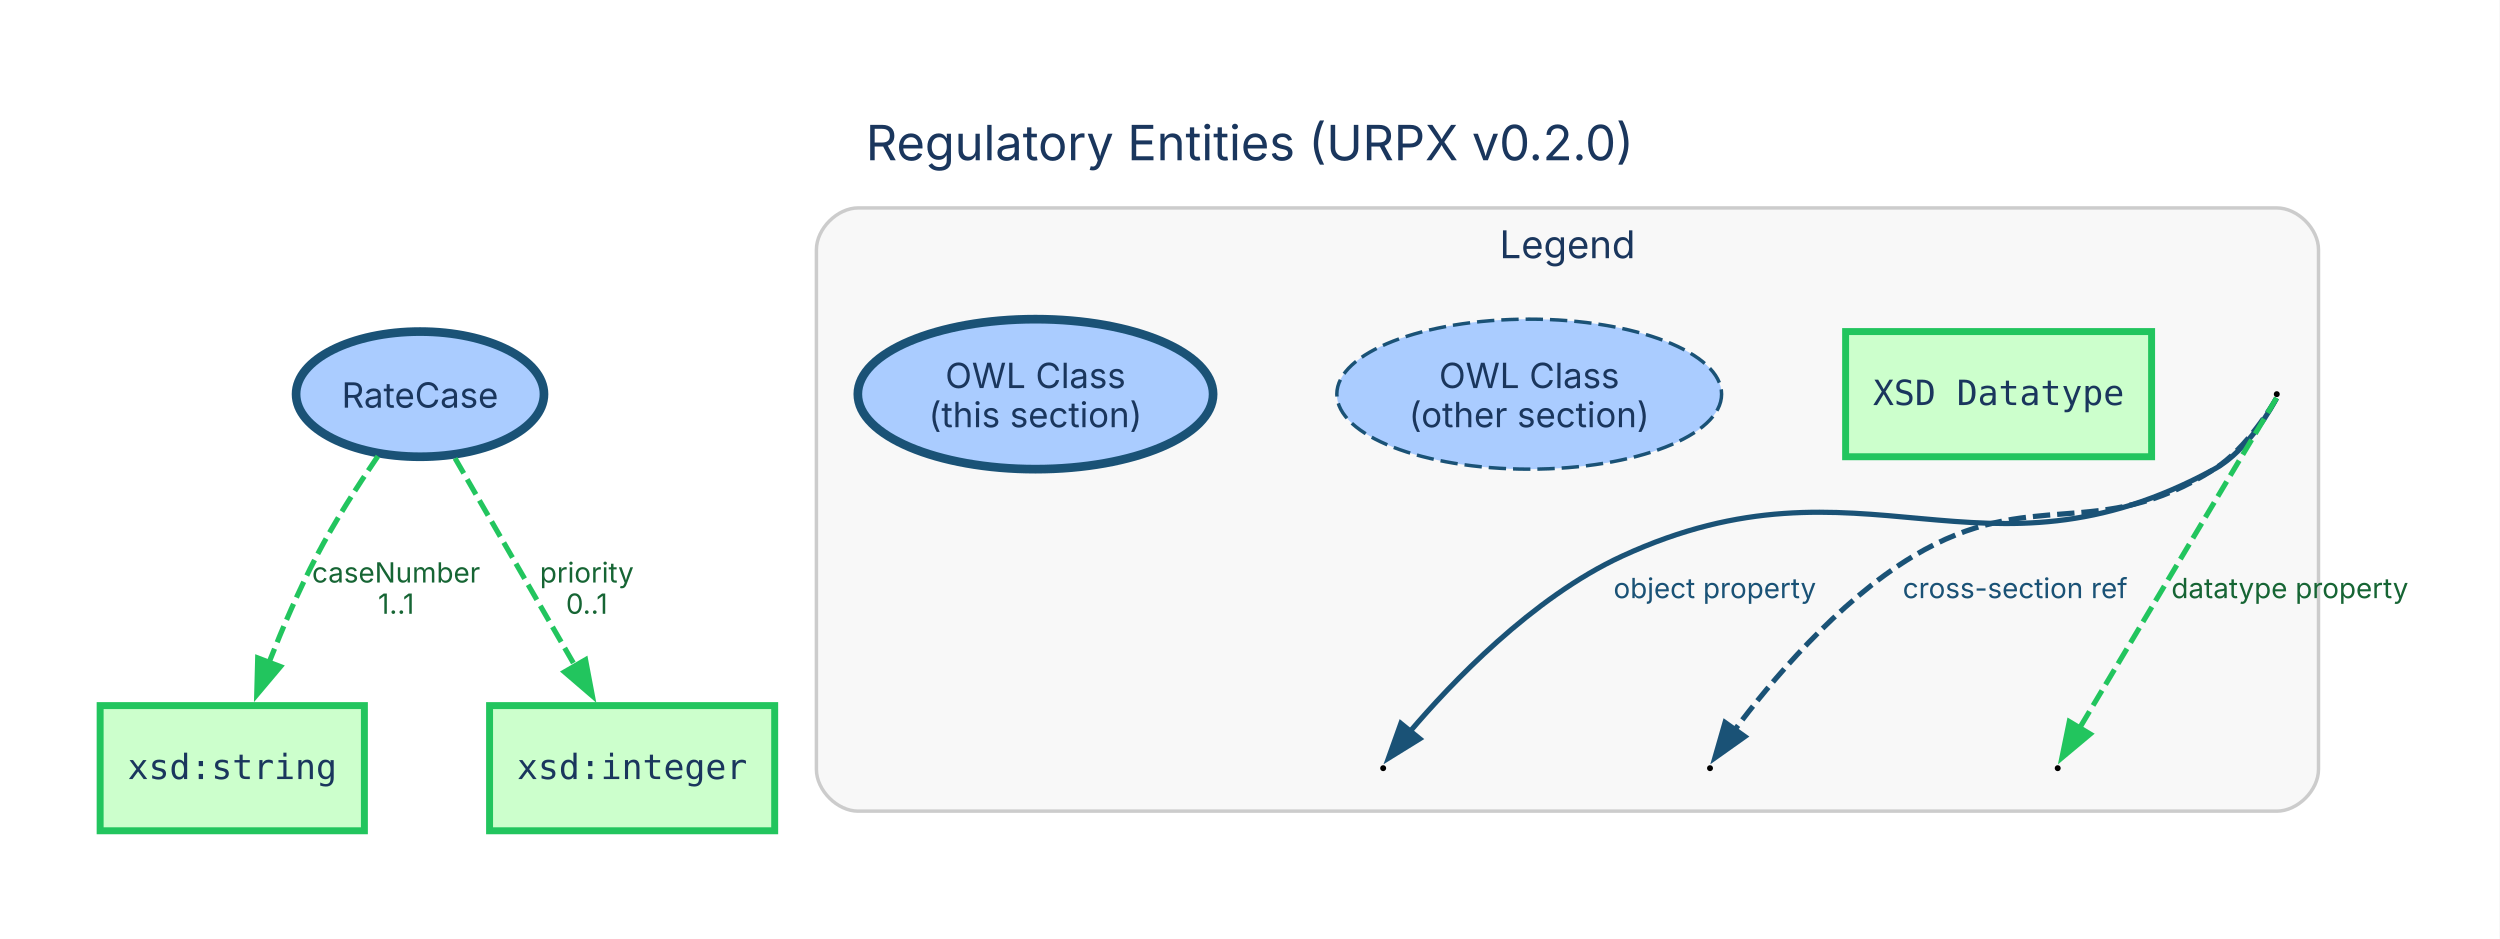
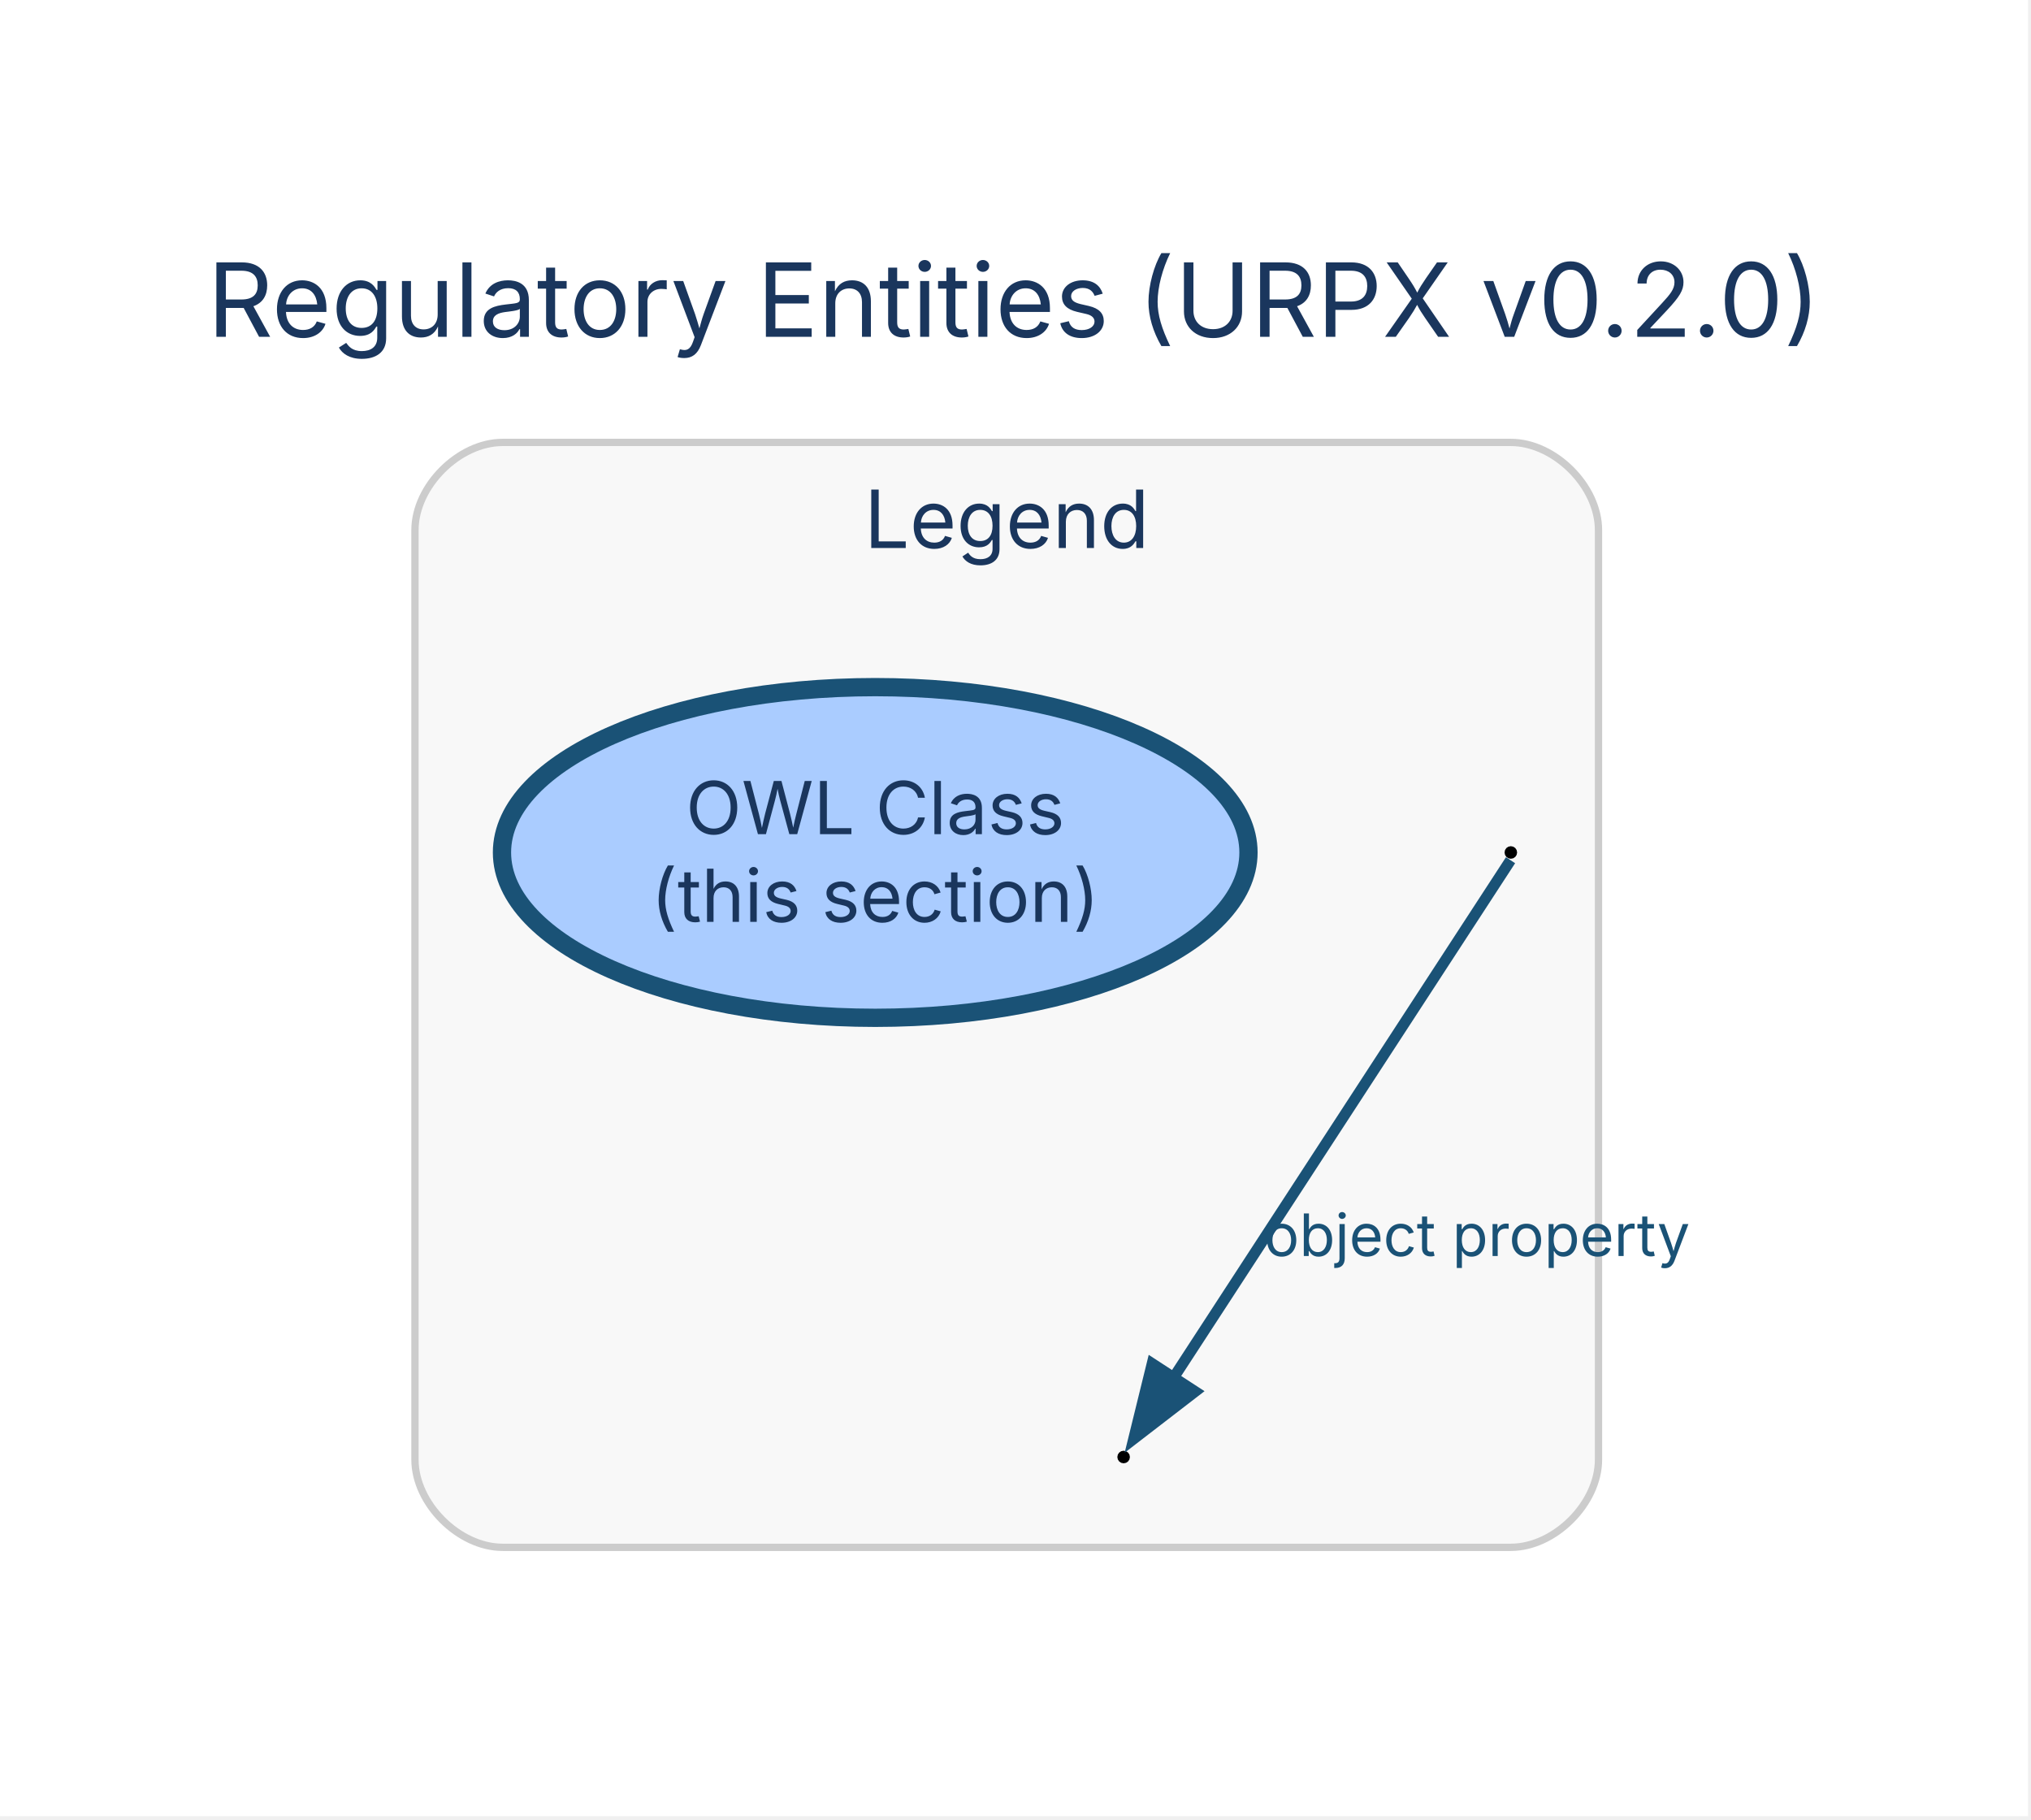
- <svg xmlns="http://www.w3.org/2000/svg" width="719pt" height="270pt" viewBox="0.00 0.00 719.00 270.00">
-   <g id="graph0" class="graph" transform="scale(1 1) rotate(0) translate(28.8 241.29)">
-     <polygon fill="white" stroke="none" points="-28.8,28.8 -28.8,-241.29 690.07,-241.29 690.07,28.8 -28.8,28.8" />
-     <text xml:space="preserve" text-anchor="middle" x="330.64" y="-195.19" font-family="Inter, Helvetica, Arial, sans-serif" font-size="14.00" fill="#1a365d">Regulatory Entities (URPX v0.2.0)</text>
+ <svg xmlns="http://www.w3.org/2000/svg" width="278pt" height="249pt" viewBox="0.00 0.00 278.00 249.00">
+   <g id="graph0" class="graph" transform="scale(1 1) rotate(0) translate(28.8 219.77)">
+     <polygon fill="white" stroke="none" points="-28.8,28.8 -28.8,-219.77 248.8,-219.77 248.8,28.8 -28.8,28.8" />
+     <text xml:space="preserve" text-anchor="middle" x="110" y="-173.67" font-family="Inter, Helvetica, Arial, sans-serif" font-size="14.00" fill="#1a365d">Regulatory Entities (URPX v0.2.0)</text>
    <g id="clust1" class="cluster">
-       <path fill="#f8f8f8" stroke="#cccccc" d="M218,-8C218,-8 626,-8 626,-8 632,-8 638,-14 638,-20 638,-20 638,-169.49 638,-169.49 638,-175.49 632,-181.49 626,-181.49 626,-181.49 218,-181.49 218,-181.49 212,-181.49 206,-175.49 206,-169.49 206,-169.49 206,-20 206,-20 206,-14 212,-8 218,-8" />
-       <text xml:space="preserve" text-anchor="middle" x="422" y="-167.04" font-family="Inter, Helvetica, Arial, sans-serif" font-size="11.00" fill="#1a365d">Legend</text>
+       <path fill="#f8f8f8" stroke="#cccccc" d="M40,-8C40,-8 178,-8 178,-8 184,-8 190,-14 190,-20 190,-20 190,-147.22 190,-147.22 190,-153.22 184,-159.22 178,-159.22 178,-159.22 40,-159.22 40,-159.22 34,-159.22 28,-153.22 28,-147.22 28,-147.22 28,-20 28,-20 28,-14 34,-8 40,-8" />
+       <text xml:space="preserve" text-anchor="middle" x="109" y="-144.77" font-family="Inter, Helvetica, Arial, sans-serif" font-size="11.00" fill="#1a365d">Legend</text>
    </g>
    <g id="node1" class="node">
-       <ellipse fill="#aaccff" stroke="#1a5276" stroke-width="2.5" cx="92" cy="-127.93" rx="35.65" ry="18" />
-       <text xml:space="preserve" text-anchor="middle" x="92" y="-124.05" font-family="Inter, Helvetica, Arial, sans-serif" font-size="10.00" fill="#1a365d">RateCase</text>
+       <ellipse fill="#aaccff" stroke="#1a5276" stroke-width="2.5" cx="91" cy="-103.1" rx="51.09" ry="22.63" />
+       <text xml:space="preserve" text-anchor="middle" x="91" y="-105.6" font-family="Inter, Helvetica, Arial, sans-serif" font-size="10.00" fill="#1a365d">OWL Class</text>
+       <text xml:space="preserve" text-anchor="middle" x="91" y="-93.6" font-family="Inter, Helvetica, Arial, sans-serif" font-size="10.00" fill="#1a365d">(this section)</text>
    </g>
    <g id="node2" class="node">
-       <polygon fill="#ccffcc" stroke="#22c55e" stroke-width="2" points="76,-38.36 0,-38.36 0,-2.36 76,-2.36 76,-38.36" />
-       <text xml:space="preserve" text-anchor="middle" x="38" y="-17.23" font-family="monospace" font-size="10.00" fill="#1a365d">xsd:string</text>
+       <ellipse fill="black" stroke="black" cx="178" cy="-103.1" rx="0.36" ry="0.36" />
+     </g>
+     <g id="node3" class="node">
+       <ellipse fill="black" stroke="black" cx="125" cy="-20.36" rx="0.36" ry="0.36" />
    </g>
    <g id="edge1" class="edge">
-       <path fill="none" stroke="#22c55e" stroke-width="1.5" stroke-dasharray="5,2" d="M79.88,-110.09C74.13,-101.7 67.41,-91.24 62.25,-81.36 57.18,-71.66 52.46,-60.66 48.56,-50.74" />
-       <polygon fill="#22c55e" stroke="#22c55e" stroke-width="1.5" points="51.86,-49.58 45.04,-41.48 45.32,-52.07 51.86,-49.58" />
-       <text xml:space="preserve" text-anchor="middle" x="85.12" y="-73.76" font-family="Inter, Helvetica, Arial, sans-serif" font-size="8.00" fill="#166534">caseNumber</text>
-       <text xml:space="preserve" text-anchor="middle" x="85.12" y="-64.76" font-family="Inter, Helvetica, Arial, sans-serif" font-size="8.00" fill="#166534">1..1</text>
-     </g>
-     <g id="node3" class="node">
-       <polygon fill="#ccffcc" stroke="#22c55e" stroke-width="2" points="194,-38.36 112,-38.36 112,-2.36 194,-2.36 194,-38.36" />
-       <text xml:space="preserve" text-anchor="middle" x="153" y="-17.23" font-family="monospace" font-size="10.00" fill="#1a365d">xsd:integer</text>
-     </g>
-     <g id="edge2" class="edge">
-       <path fill="none" stroke="#22c55e" stroke-width="1.5" stroke-dasharray="5,2" d="M102.07,-109.49C111.46,-93.24 125.64,-68.71 136.65,-49.66" />
-       <polygon fill="#22c55e" stroke="#22c55e" stroke-width="1.5" points="139.6,-51.55 141.57,-41.14 133.54,-48.04 139.6,-51.55" />
-       <text xml:space="preserve" text-anchor="middle" x="139.96" y="-73.76" font-family="Inter, Helvetica, Arial, sans-serif" font-size="8.00" fill="#166534">priority</text>
-       <text xml:space="preserve" text-anchor="middle" x="139.96" y="-64.76" font-family="Inter, Helvetica, Arial, sans-serif" font-size="8.00" fill="#166534">0..1</text>
-     </g>
-     <g id="node4" class="node">
-       <ellipse fill="#aaccff" stroke="#1a5276" stroke-width="2.5" cx="269" cy="-127.93" rx="51.09" ry="21.57" />
-       <text xml:space="preserve" text-anchor="middle" x="269" y="-129.68" font-family="Inter, Helvetica, Arial, sans-serif" font-size="10.00" fill="#1a365d">OWL Class</text>
-       <text xml:space="preserve" text-anchor="middle" x="269" y="-118.43" font-family="Inter, Helvetica, Arial, sans-serif" font-size="10.00" fill="#1a365d">(this section)</text>
-     </g>
-     <g id="node5" class="node">
-       <ellipse fill="#aaccff" stroke="#1a5276" stroke-dasharray="5,2" cx="411" cy="-127.93" rx="55.33" ry="21.57" />
-       <text xml:space="preserve" text-anchor="middle" x="411" y="-129.68" font-family="Inter, Helvetica, Arial, sans-serif" font-size="10.00" fill="#1a365d">OWL Class</text>
-       <text xml:space="preserve" text-anchor="middle" x="411" y="-118.43" font-family="Inter, Helvetica, Arial, sans-serif" font-size="10.00" fill="#1a365d">(other section)</text>
-     </g>
-     <g id="node6" class="node">
-       <polygon fill="#ccffcc" stroke="#22c55e" stroke-width="2" points="590,-145.93 502,-145.93 502,-109.93 590,-109.93 590,-145.93" />
-       <text xml:space="preserve" text-anchor="middle" x="546" y="-124.8" font-family="monospace" font-size="10.00" fill="#1a365d">XSD Datatype</text>
-     </g>
-     <g id="node7" class="node">
-       <ellipse fill="black" stroke="black" cx="626" cy="-127.93" rx="0.36" ry="0.36" />
-     </g>
-     <g id="node8" class="node">
-       <ellipse fill="black" stroke="black" cx="369" cy="-20.36" rx="0.36" ry="0.36" />
-     </g>
-     <g id="edge3" class="edge">
-       <path fill="none" stroke="#1a5276" stroke-width="1.5" d="M625.92,-126.76C625.07,-125.12 618,-111.81 608,-106.36 540.84,-69.77 507.21,-113.36 437.75,-81.36 411.82,-69.42 388.33,-44.56 376.7,-30.89" />
-       <polygon fill="#1a5276" stroke="#1a5276" stroke-width="1.5" points="379.53,-28.82 370.52,-23.25 374.09,-33.23 379.53,-28.82" />
-       <text xml:space="preserve" text-anchor="middle" x="464.38" y="-69.26" font-family="Inter, Helvetica, Arial, sans-serif" font-size="8.00" fill="#1a5276">object property</text>
-     </g>
-     <g id="node9" class="node">
-       <ellipse fill="black" stroke="black" cx="463" cy="-20.36" rx="0.36" ry="0.36" />
-     </g>
-     <g id="edge4" class="edge">
-       <path fill="none" stroke="#1a5276" stroke-width="1.5" stroke-dasharray="5,2" d="M625.91,-126.77C625.02,-125.2 617.61,-112.47 608,-106.36 574.24,-84.88 555.83,-101.92 521.5,-81.36 499.5,-68.18 480.05,-44.69 470.08,-31.35" />
-       <polygon fill="#1a5276" stroke="#1a5276" stroke-width="1.5" points="473.03,-29.46 464.39,-23.33 467.32,-33.51 473.03,-29.46" />
-       <text xml:space="preserve" text-anchor="middle" x="550.75" y="-69.26" font-family="Inter, Helvetica, Arial, sans-serif" font-size="8.00" fill="#1a5276">cross-section ref</text>
-     </g>
-     <g id="node10" class="node">
-       <ellipse fill="black" stroke="black" cx="563" cy="-20.36" rx="0.36" ry="0.36" />
-     </g>
-     <g id="edge5" class="edge">
-       <path fill="none" stroke="#22c55e" stroke-width="1.5" stroke-dasharray="5,2" d="M625.95,-126.85C624.42,-124.28 584.69,-57.71 569.15,-31.67" />
-       <polygon fill="#22c55e" stroke="#22c55e" stroke-width="1.5" points="572.34,-30.18 564.21,-23.38 566.33,-33.76 572.34,-30.18" />
-       <text xml:space="preserve" text-anchor="middle" x="629.77" y="-69.26" font-family="Inter, Helvetica, Arial, sans-serif" font-size="8.00" fill="#166534">datatype property</text>
+       <path fill="none" stroke="#1a5276" stroke-width="1.5" d="M177.96,-102.04C176.72,-100.14 145.83,-52.71 131.81,-31.18" />
+       <polygon fill="#1a5276" stroke="#1a5276" stroke-width="1.5" points="134.78,-29.32 126.38,-22.85 128.91,-33.14 134.78,-29.32" />
+       <text xml:space="preserve" text-anchor="middle" x="173.38" y="-47.87" font-family="Inter, Helvetica, Arial, sans-serif" font-size="8.00" fill="#1a5276">object property</text>
    </g>
  </g>
</svg>
